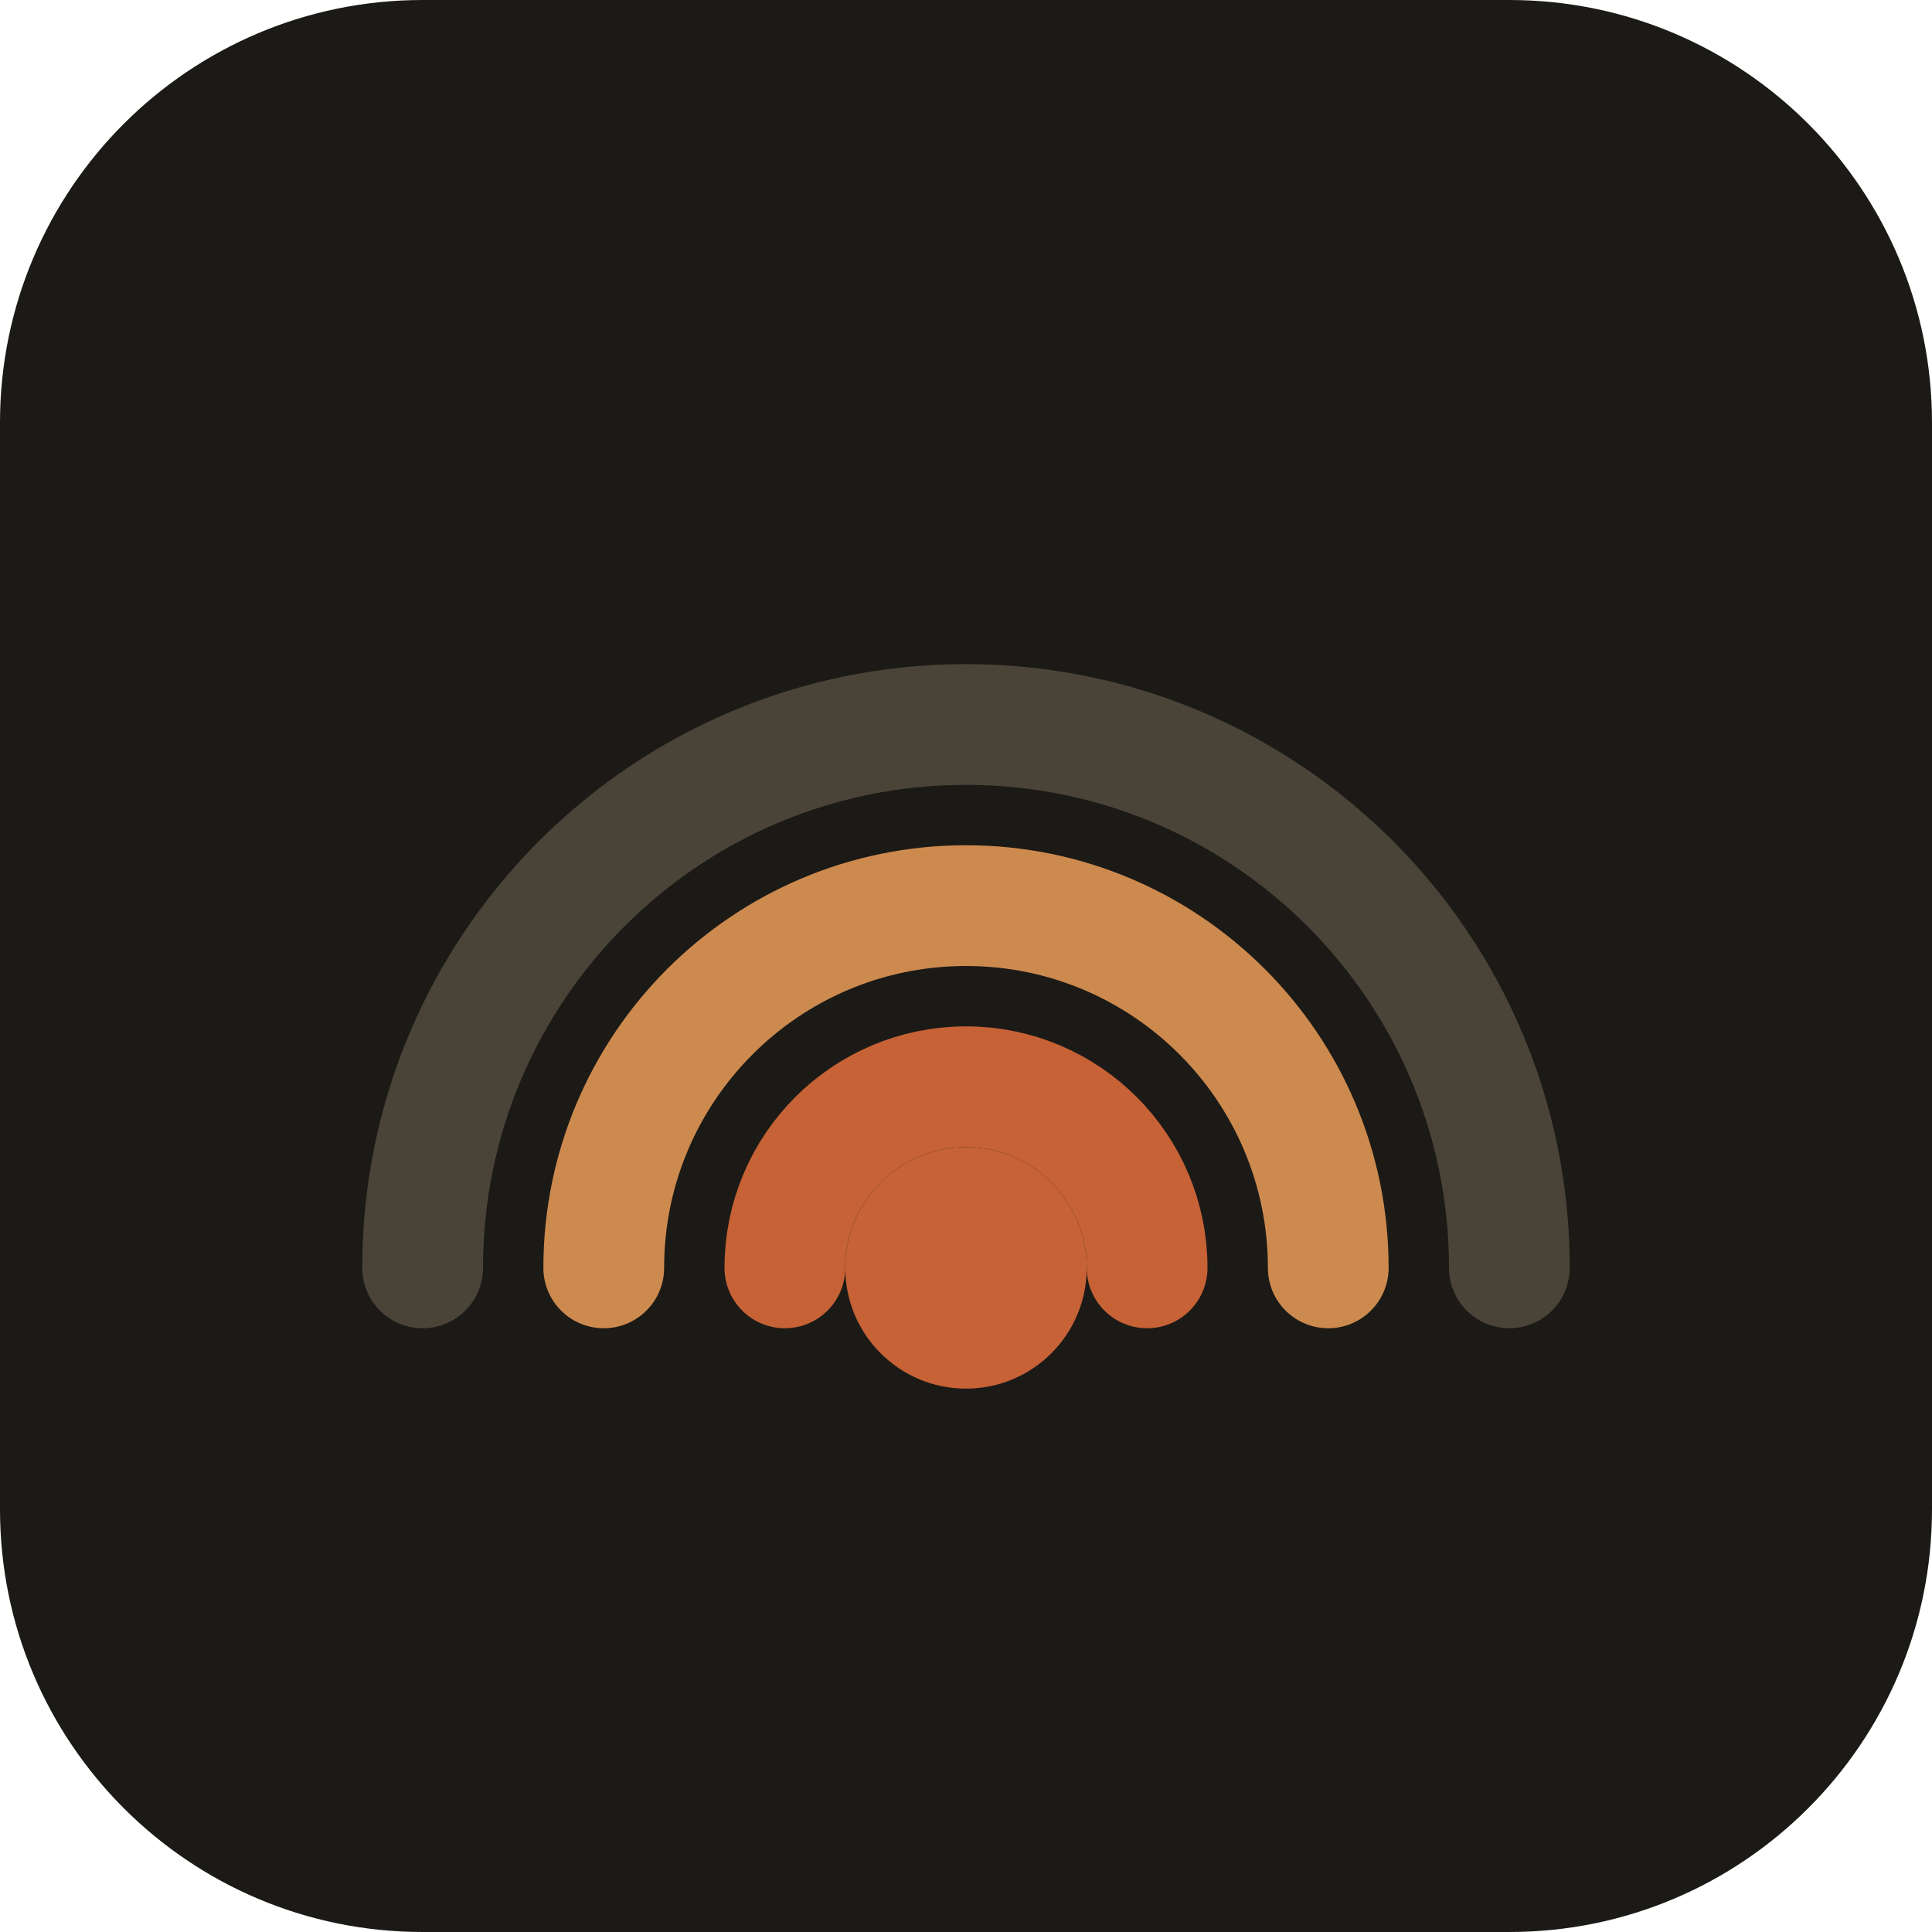
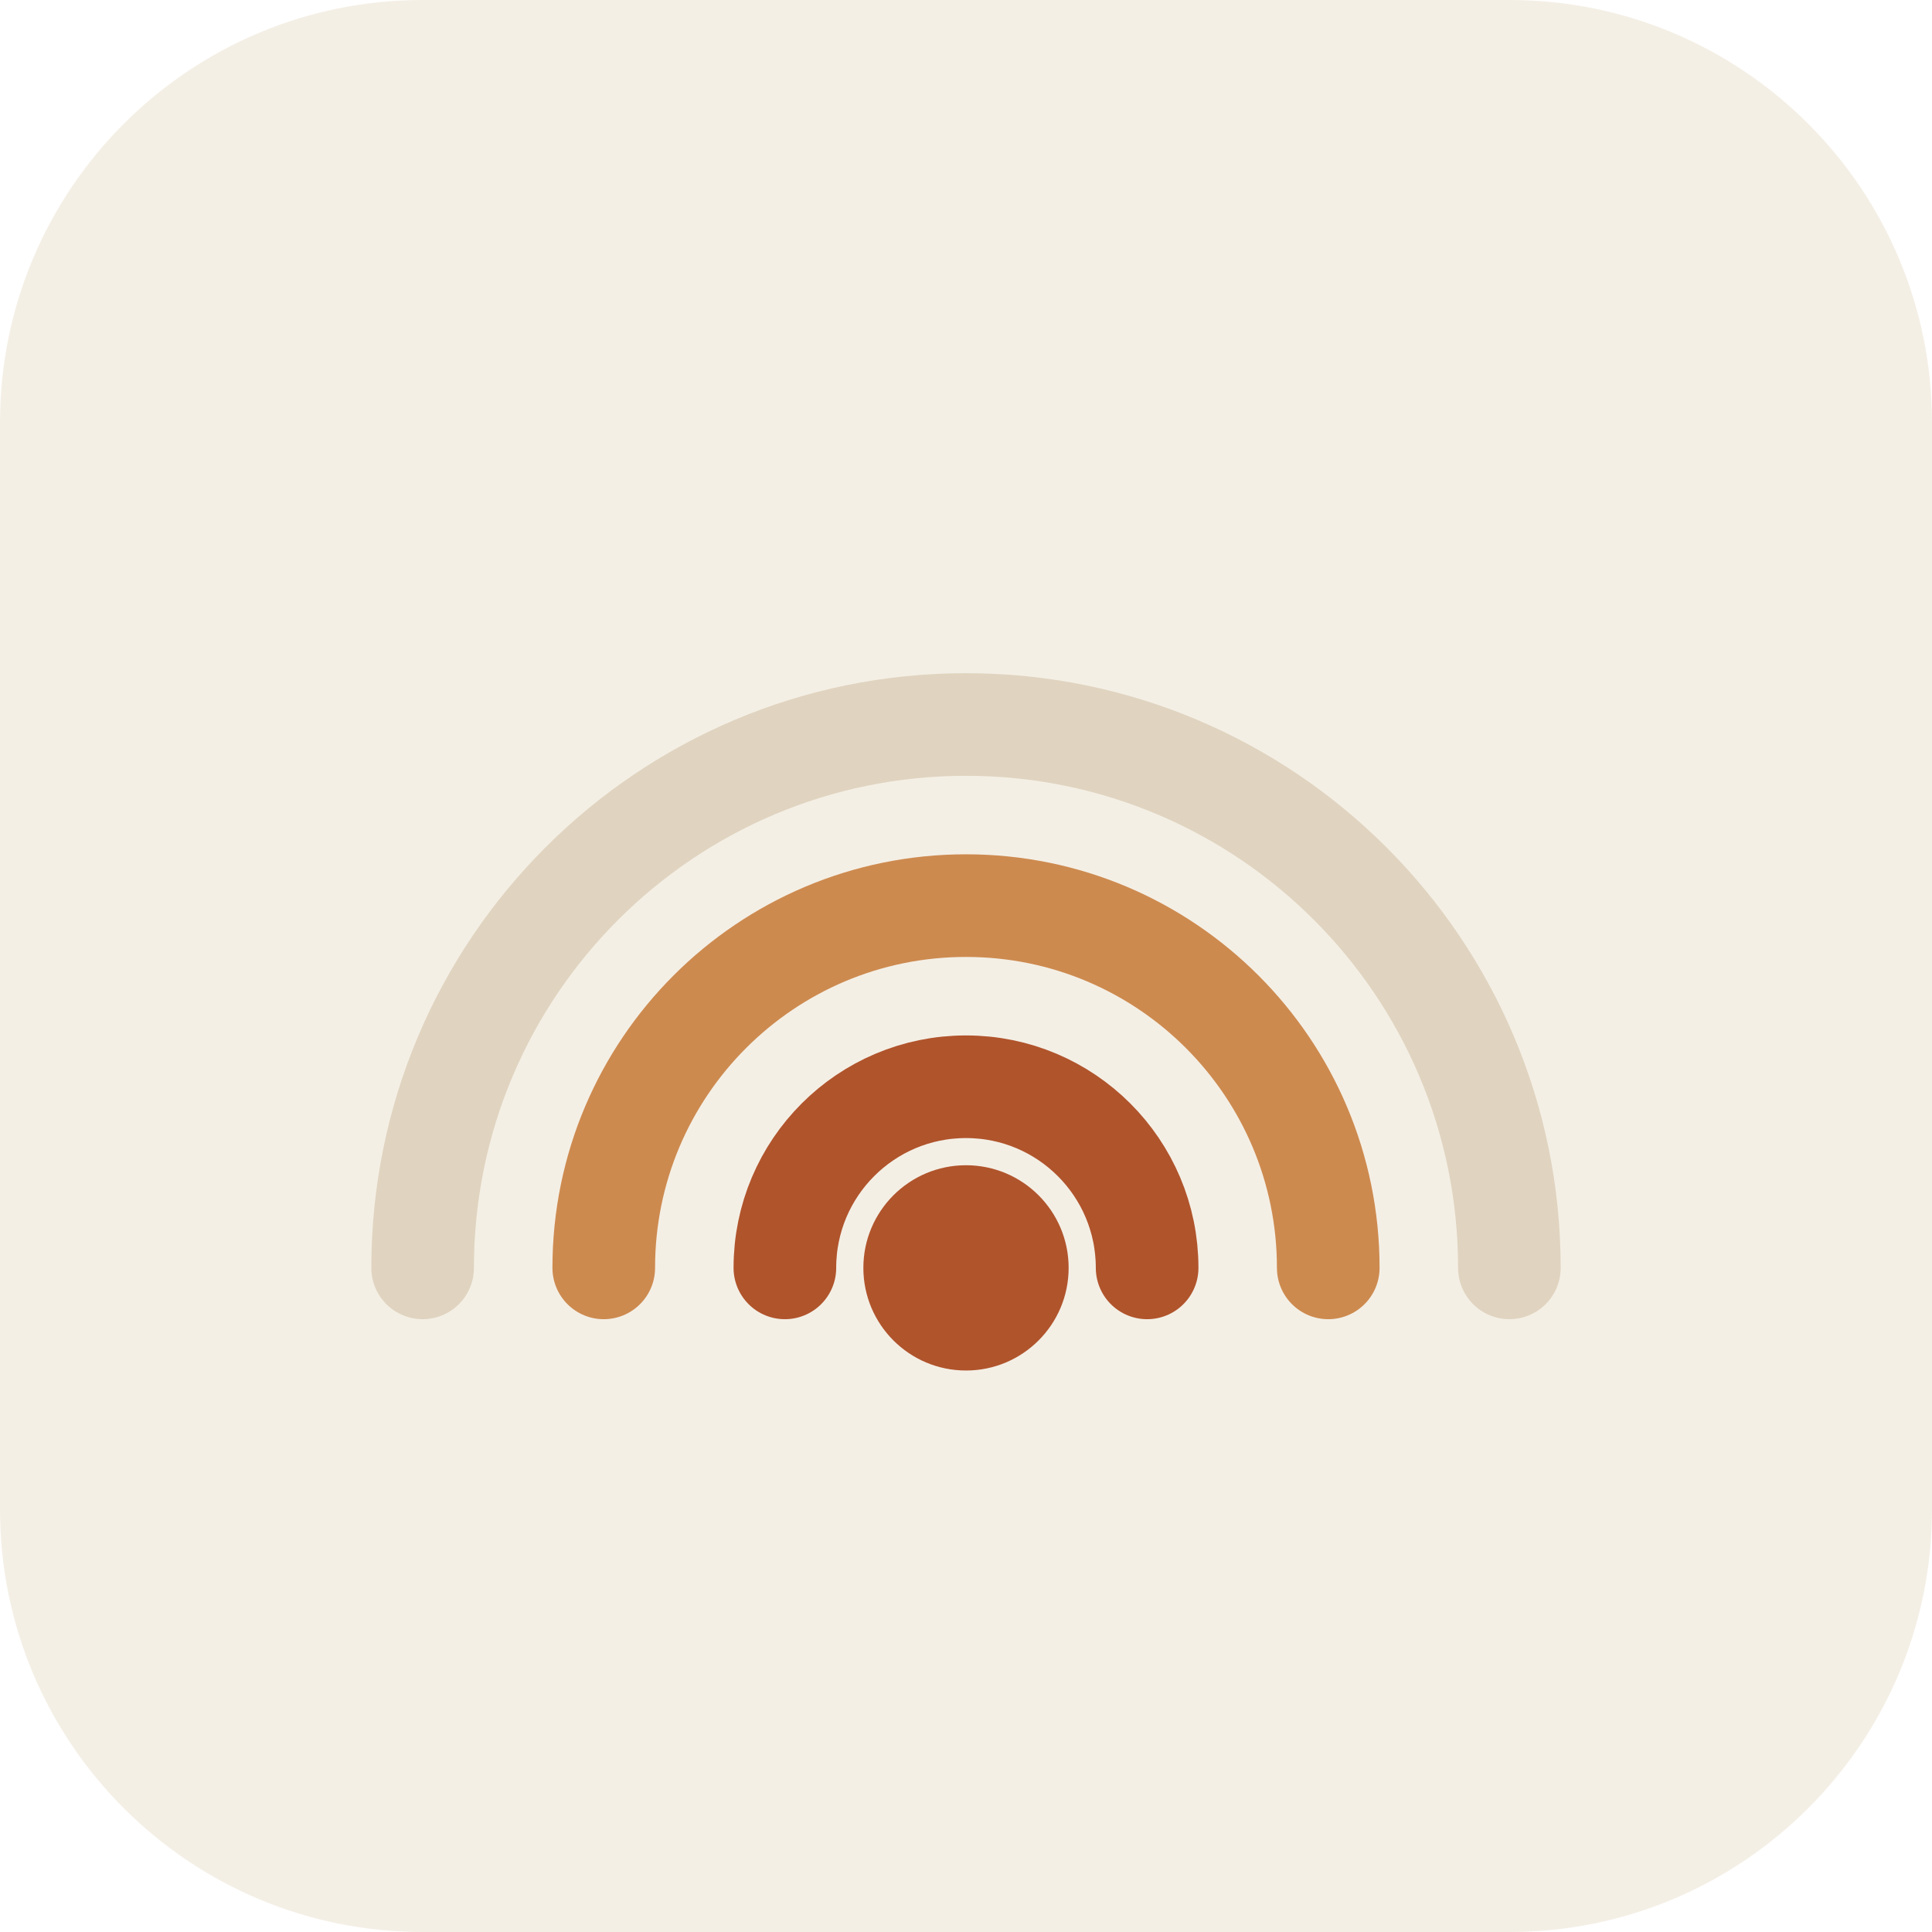
<svg xmlns="http://www.w3.org/2000/svg" width="64" height="64" viewBox="0 0 64 64">
-   <rect width="64" height="64" rx="14" fill="#1c1a16" />
-   <path d="M14 42 A18 18 0 0 1 50 42" fill="none" stroke="#4a4438" stroke-width="4" stroke-linecap="round" />
-   <path d="M20 42 A12 12 0 0 1 44 42" fill="none" stroke="#cd8a4f" stroke-width="4" stroke-linecap="round" />
-   <path d="M26 42 A6 6 0 0 1 38 42" fill="none" stroke="#c66236" stroke-width="4" stroke-linecap="round" />
-   <circle cx="32" cy="42" r="4" fill="#c66236" />
+   <rect width="64" height="64" rx="14" fill="#f4efe5" />
+   <path d="M14 42 A18 18 0 0 1 50 42" fill="none" stroke="#e0d4c0" stroke-width="3.4" stroke-linecap="round" />
+   <path d="M20 42 A12 12 0 0 1 44 42" fill="none" stroke="#cd8a4f" stroke-width="3.4" stroke-linecap="round" />
+   <path d="M26 42 A6 6 0 0 1 38 42" fill="none" stroke="#b0542c" stroke-width="3.4" stroke-linecap="round" />
+   <circle cx="32" cy="42" r="3.4" fill="#b0542c" />
</svg>
